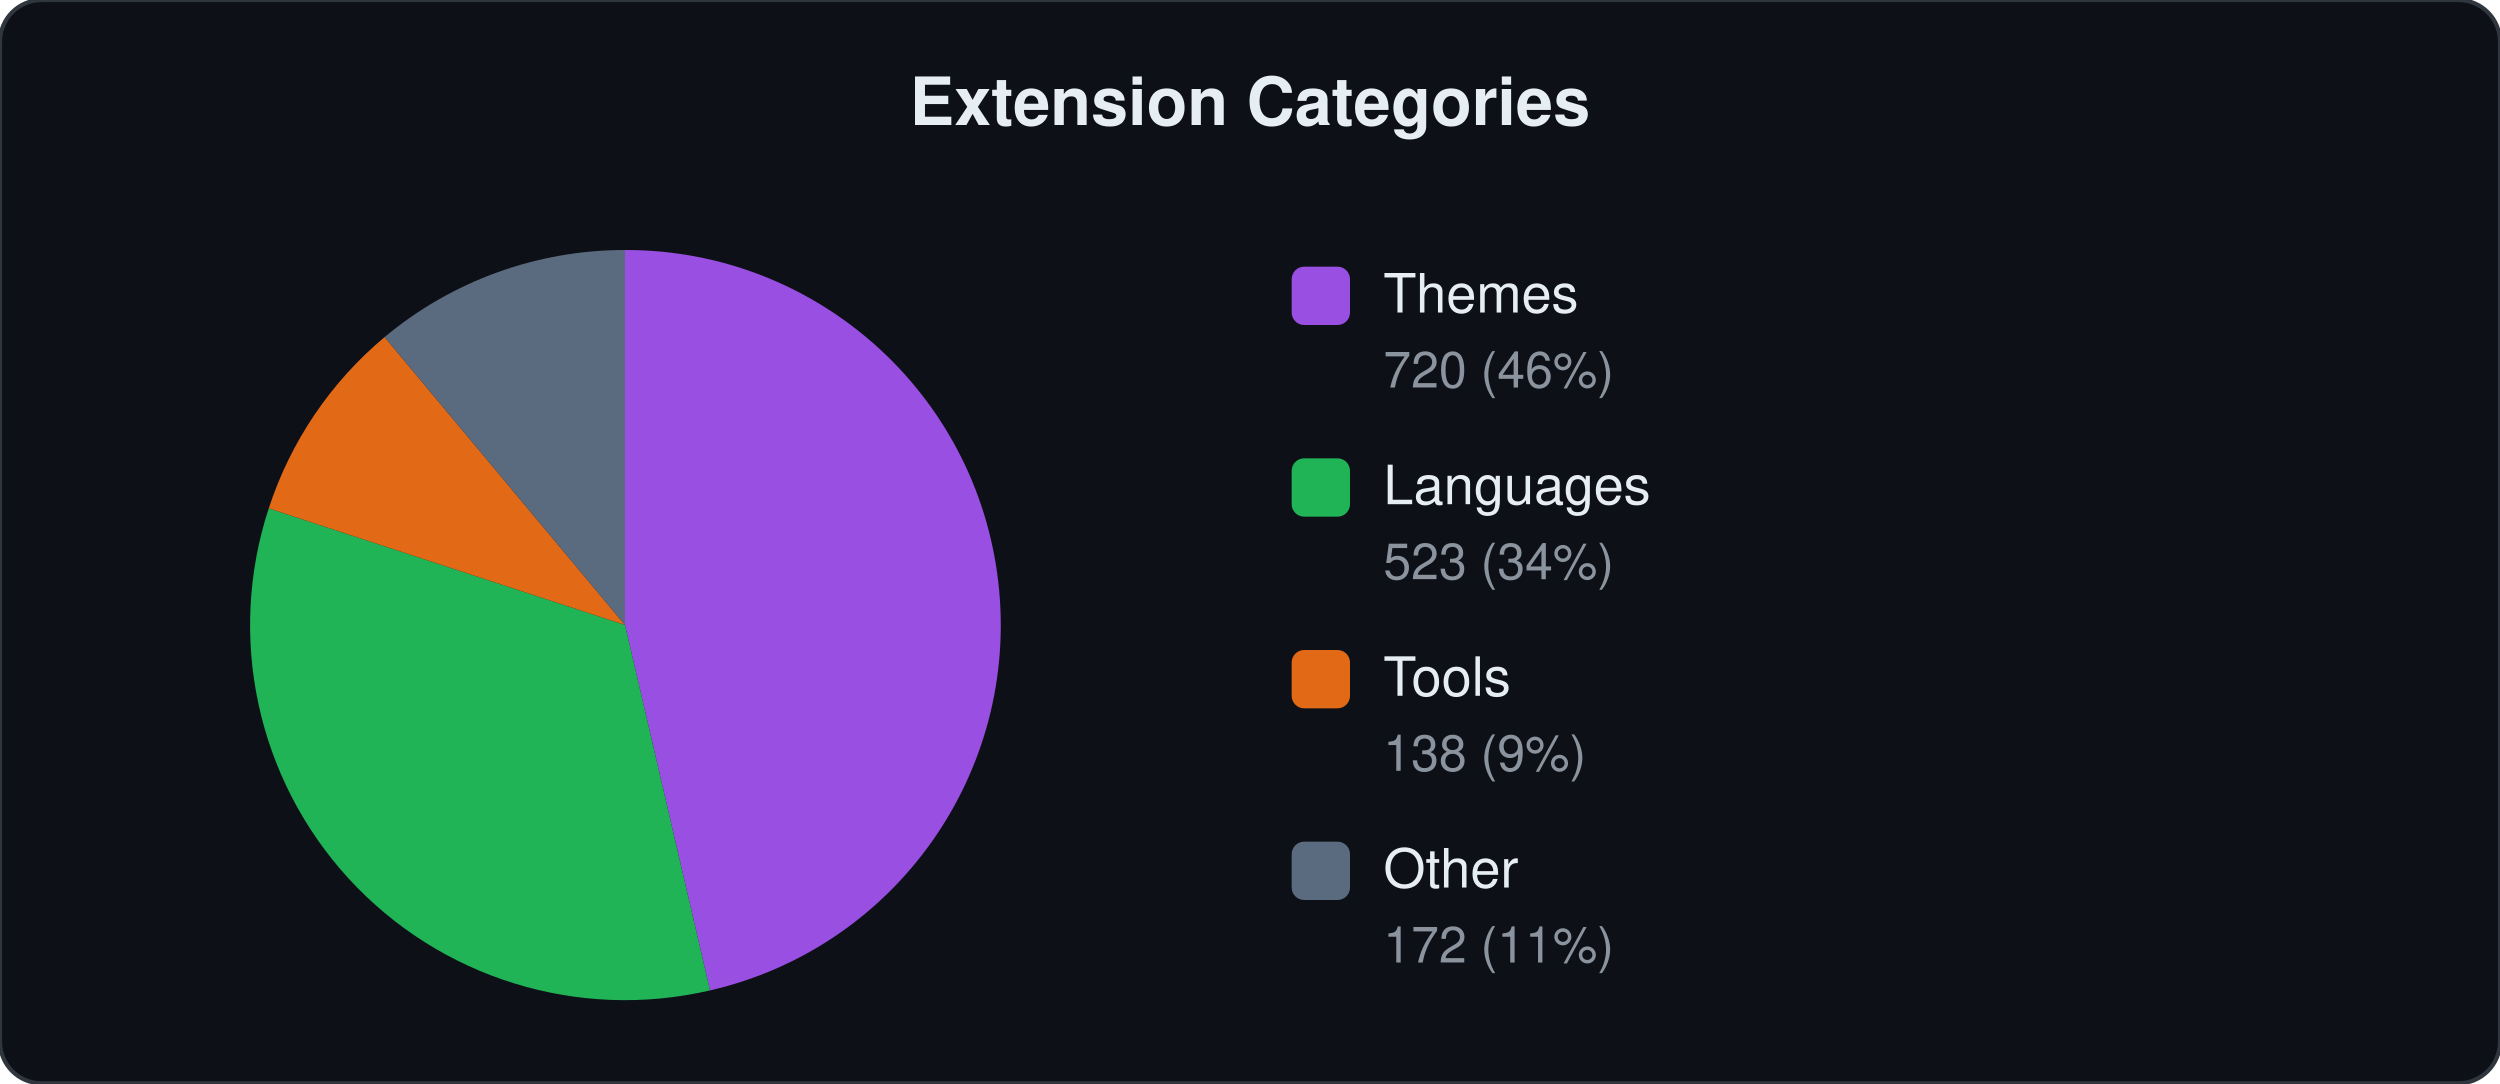
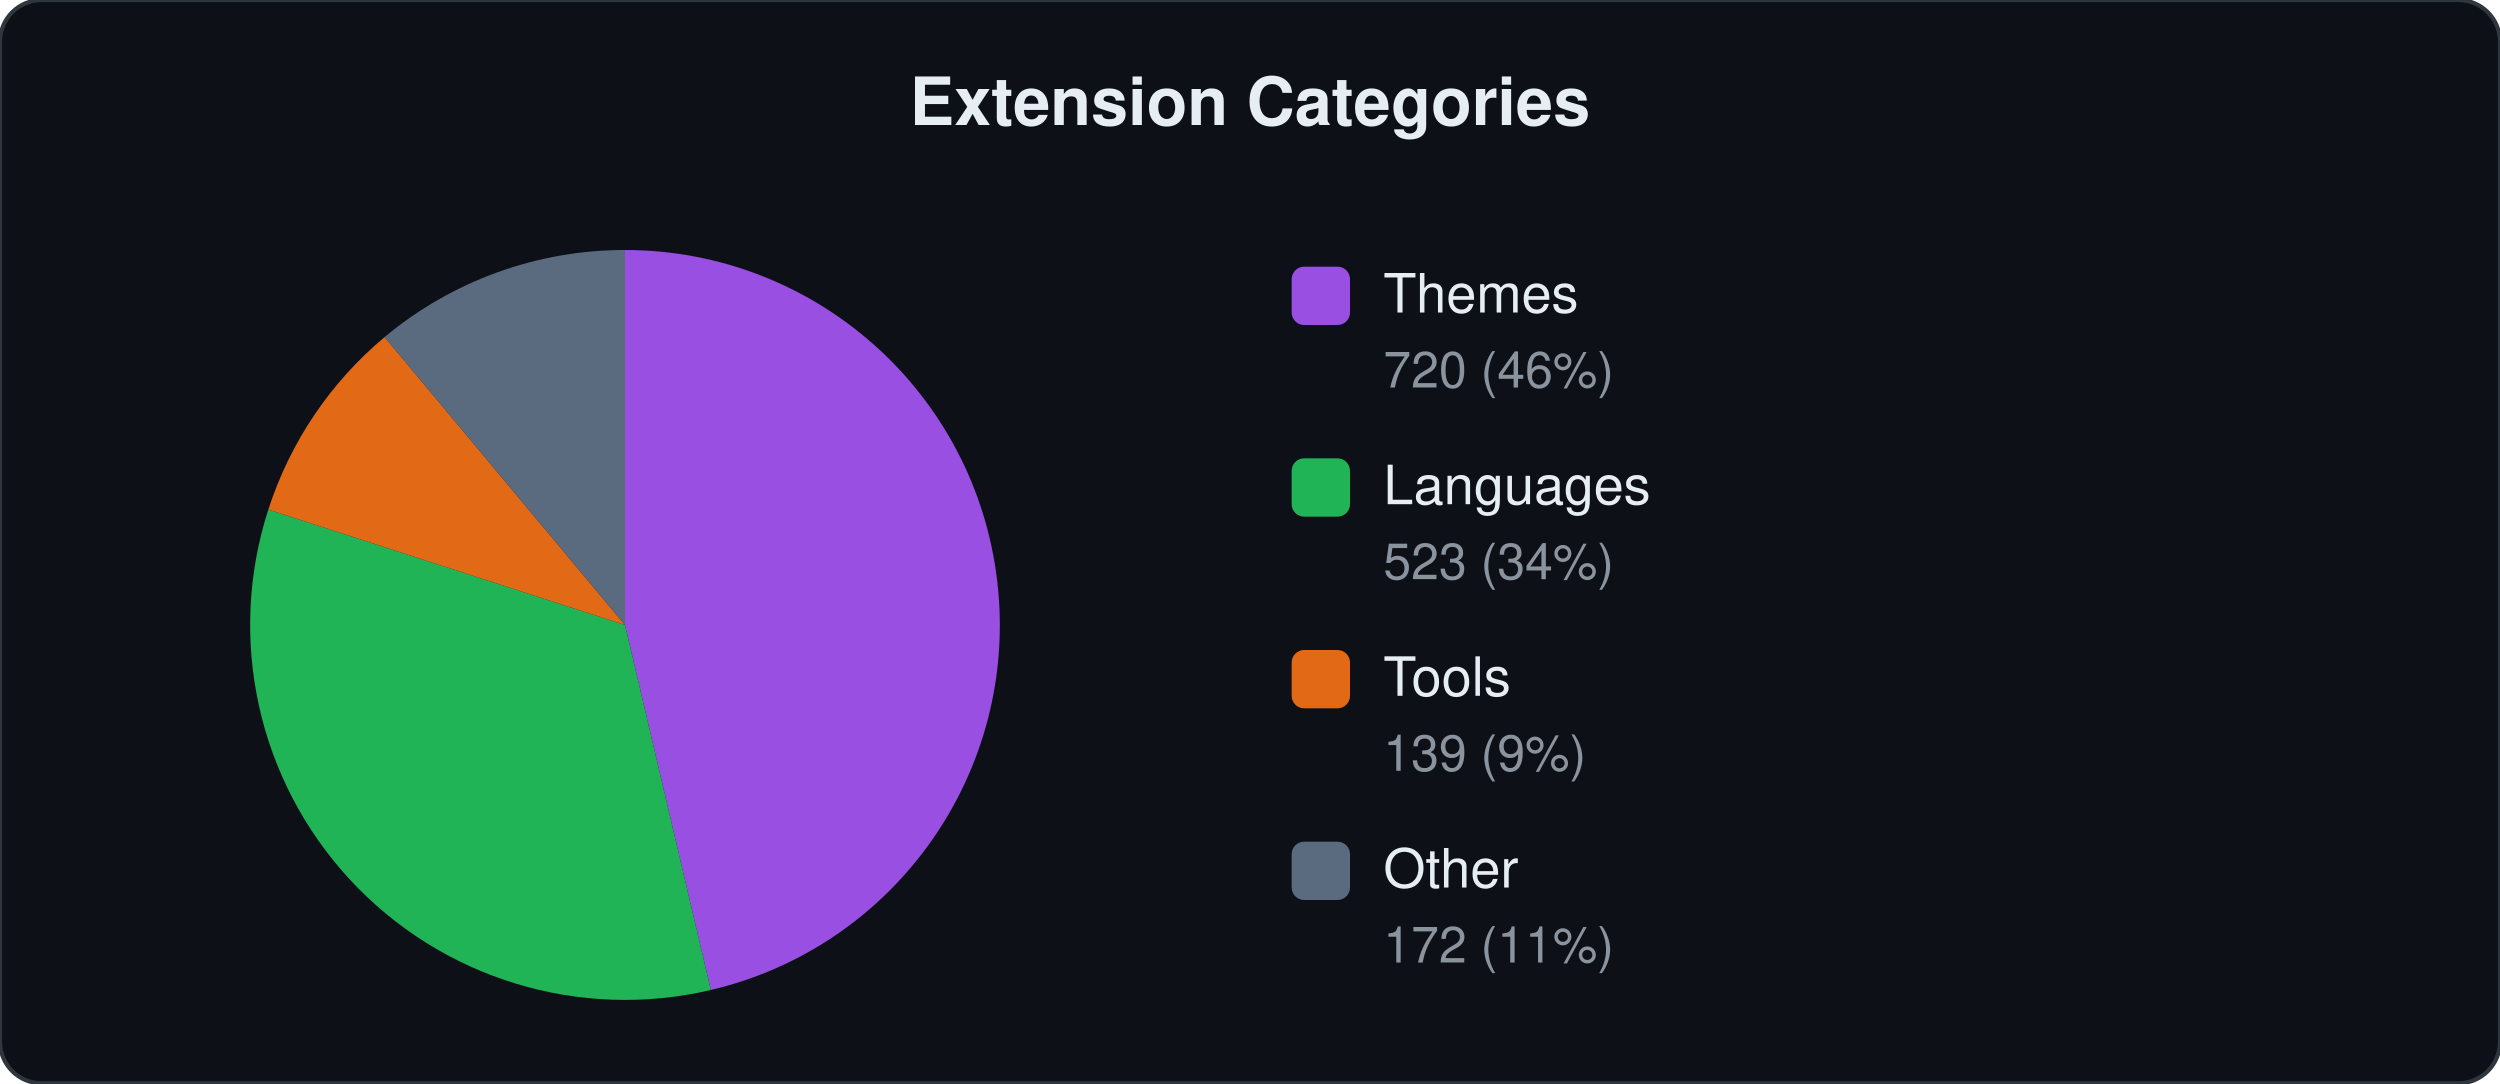
<svg xmlns="http://www.w3.org/2000/svg" viewBox="0 0 600 260" width="600" height="260">
  <style>text{font-family:-apple-system,BlinkMacSystemFont,"Segoe UI",Helvetica,Arial,sans-serif;fill:#e6edf3}.label{font-size:13px}.count{font-size:12px;fill:#8b949e}.title{font-size:16px;font-weight:600}</style>
  <rect width="600" height="260" rx="10" fill="#0d1117" stroke="#30363d" stroke-width="1" />
  <text x="300" y="30" text-anchor="middle" class="title">Extension Categories</text>
-   <path d="M150.0,150.0 L150.0,60.0 A90,90 0 0,1 170.4,237.7 Z" fill="#a855f7" opacity="0.9" />
-   <path d="M150.0,150.0 L170.4,237.7 A90,90 0 0,1 64.5,122.0 Z" fill="#22c55e" opacity="0.9" />
-   <path d="M150.0,150.0 L64.5,122.0 A90,90 0 0,1 92.3,80.9 Z" fill="#f97316" opacity="0.9" />
+   <path d="M150.0,150.0 L150.0,60.0 A90,90 0 0,1 170.6,237.6 Z" fill="#a855f7" opacity="0.9" />
+   <path d="M150.0,150.0 L170.6,237.6 A90,90 0 0,1 64.4,122.3 Z" fill="#22c55e" opacity="0.9" />
+   <path d="M150.0,150.0 L64.4,122.3 A90,90 0 0,1 92.3,80.9 Z" fill="#f97316" opacity="0.9" />
  <path d="M150.0,150.0 L92.3,80.9 A90,90 0 0,1 150.0,60.0 Z" fill="#64748b" opacity="0.9" />
  <rect x="310" y="64" width="14" height="14" rx="3" fill="#a855f7" opacity="0.9" />
  <text x="332" y="75" class="label">Themes</text>
  <text x="332" y="93" class="count">720 (46%)</text>
  <rect x="310" y="110" width="14" height="14" rx="3" fill="#22c55e" opacity="0.9" />
  <text x="332" y="121" class="label">Languages</text>
  <text x="332" y="139" class="count">523 (34%)</text>
  <rect x="310" y="156" width="14" height="14" rx="3" fill="#f97316" opacity="0.9" />
  <text x="332" y="167" class="label">Tools</text>
-   <text x="332" y="185" class="count">138 (9%)</text>
+   <text x="332" y="185" class="count">139 (9%)</text>
  <rect x="310" y="202" width="14" height="14" rx="3" fill="#64748b" opacity="0.9" />
  <text x="332" y="213" class="label">Other</text>
  <text x="332" y="231" class="count">172 (11%)</text>
</svg>
